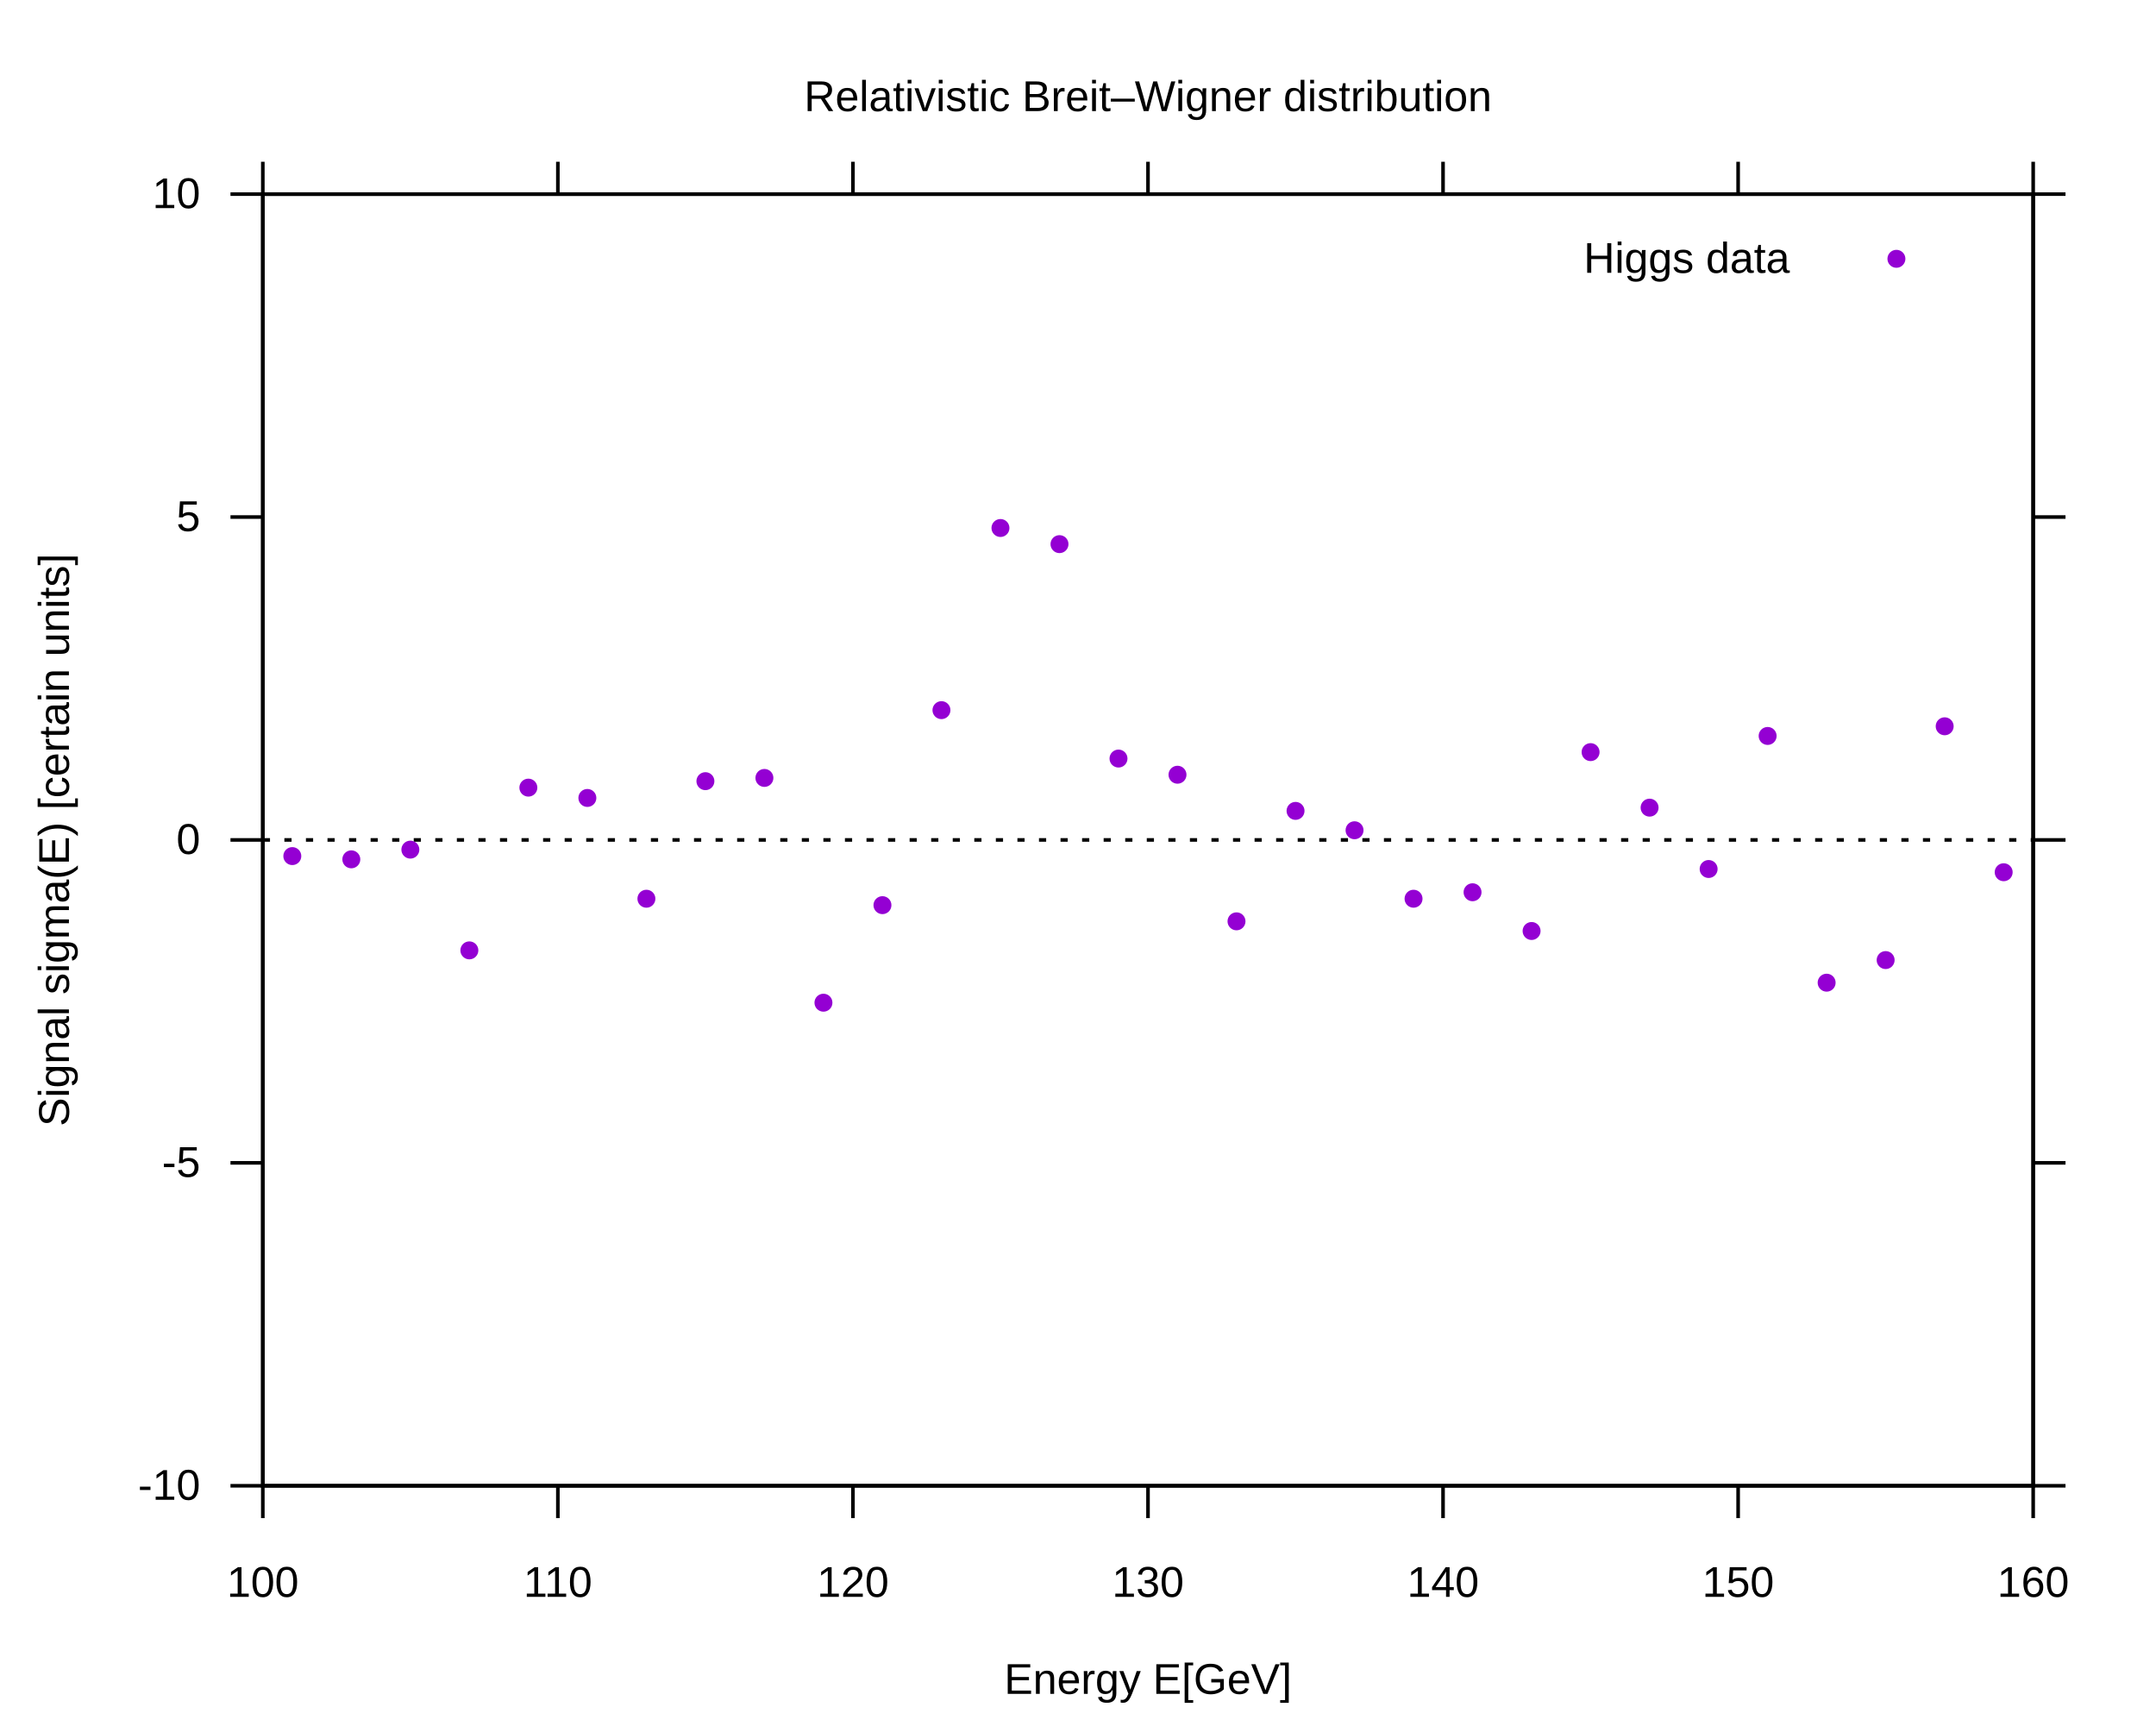
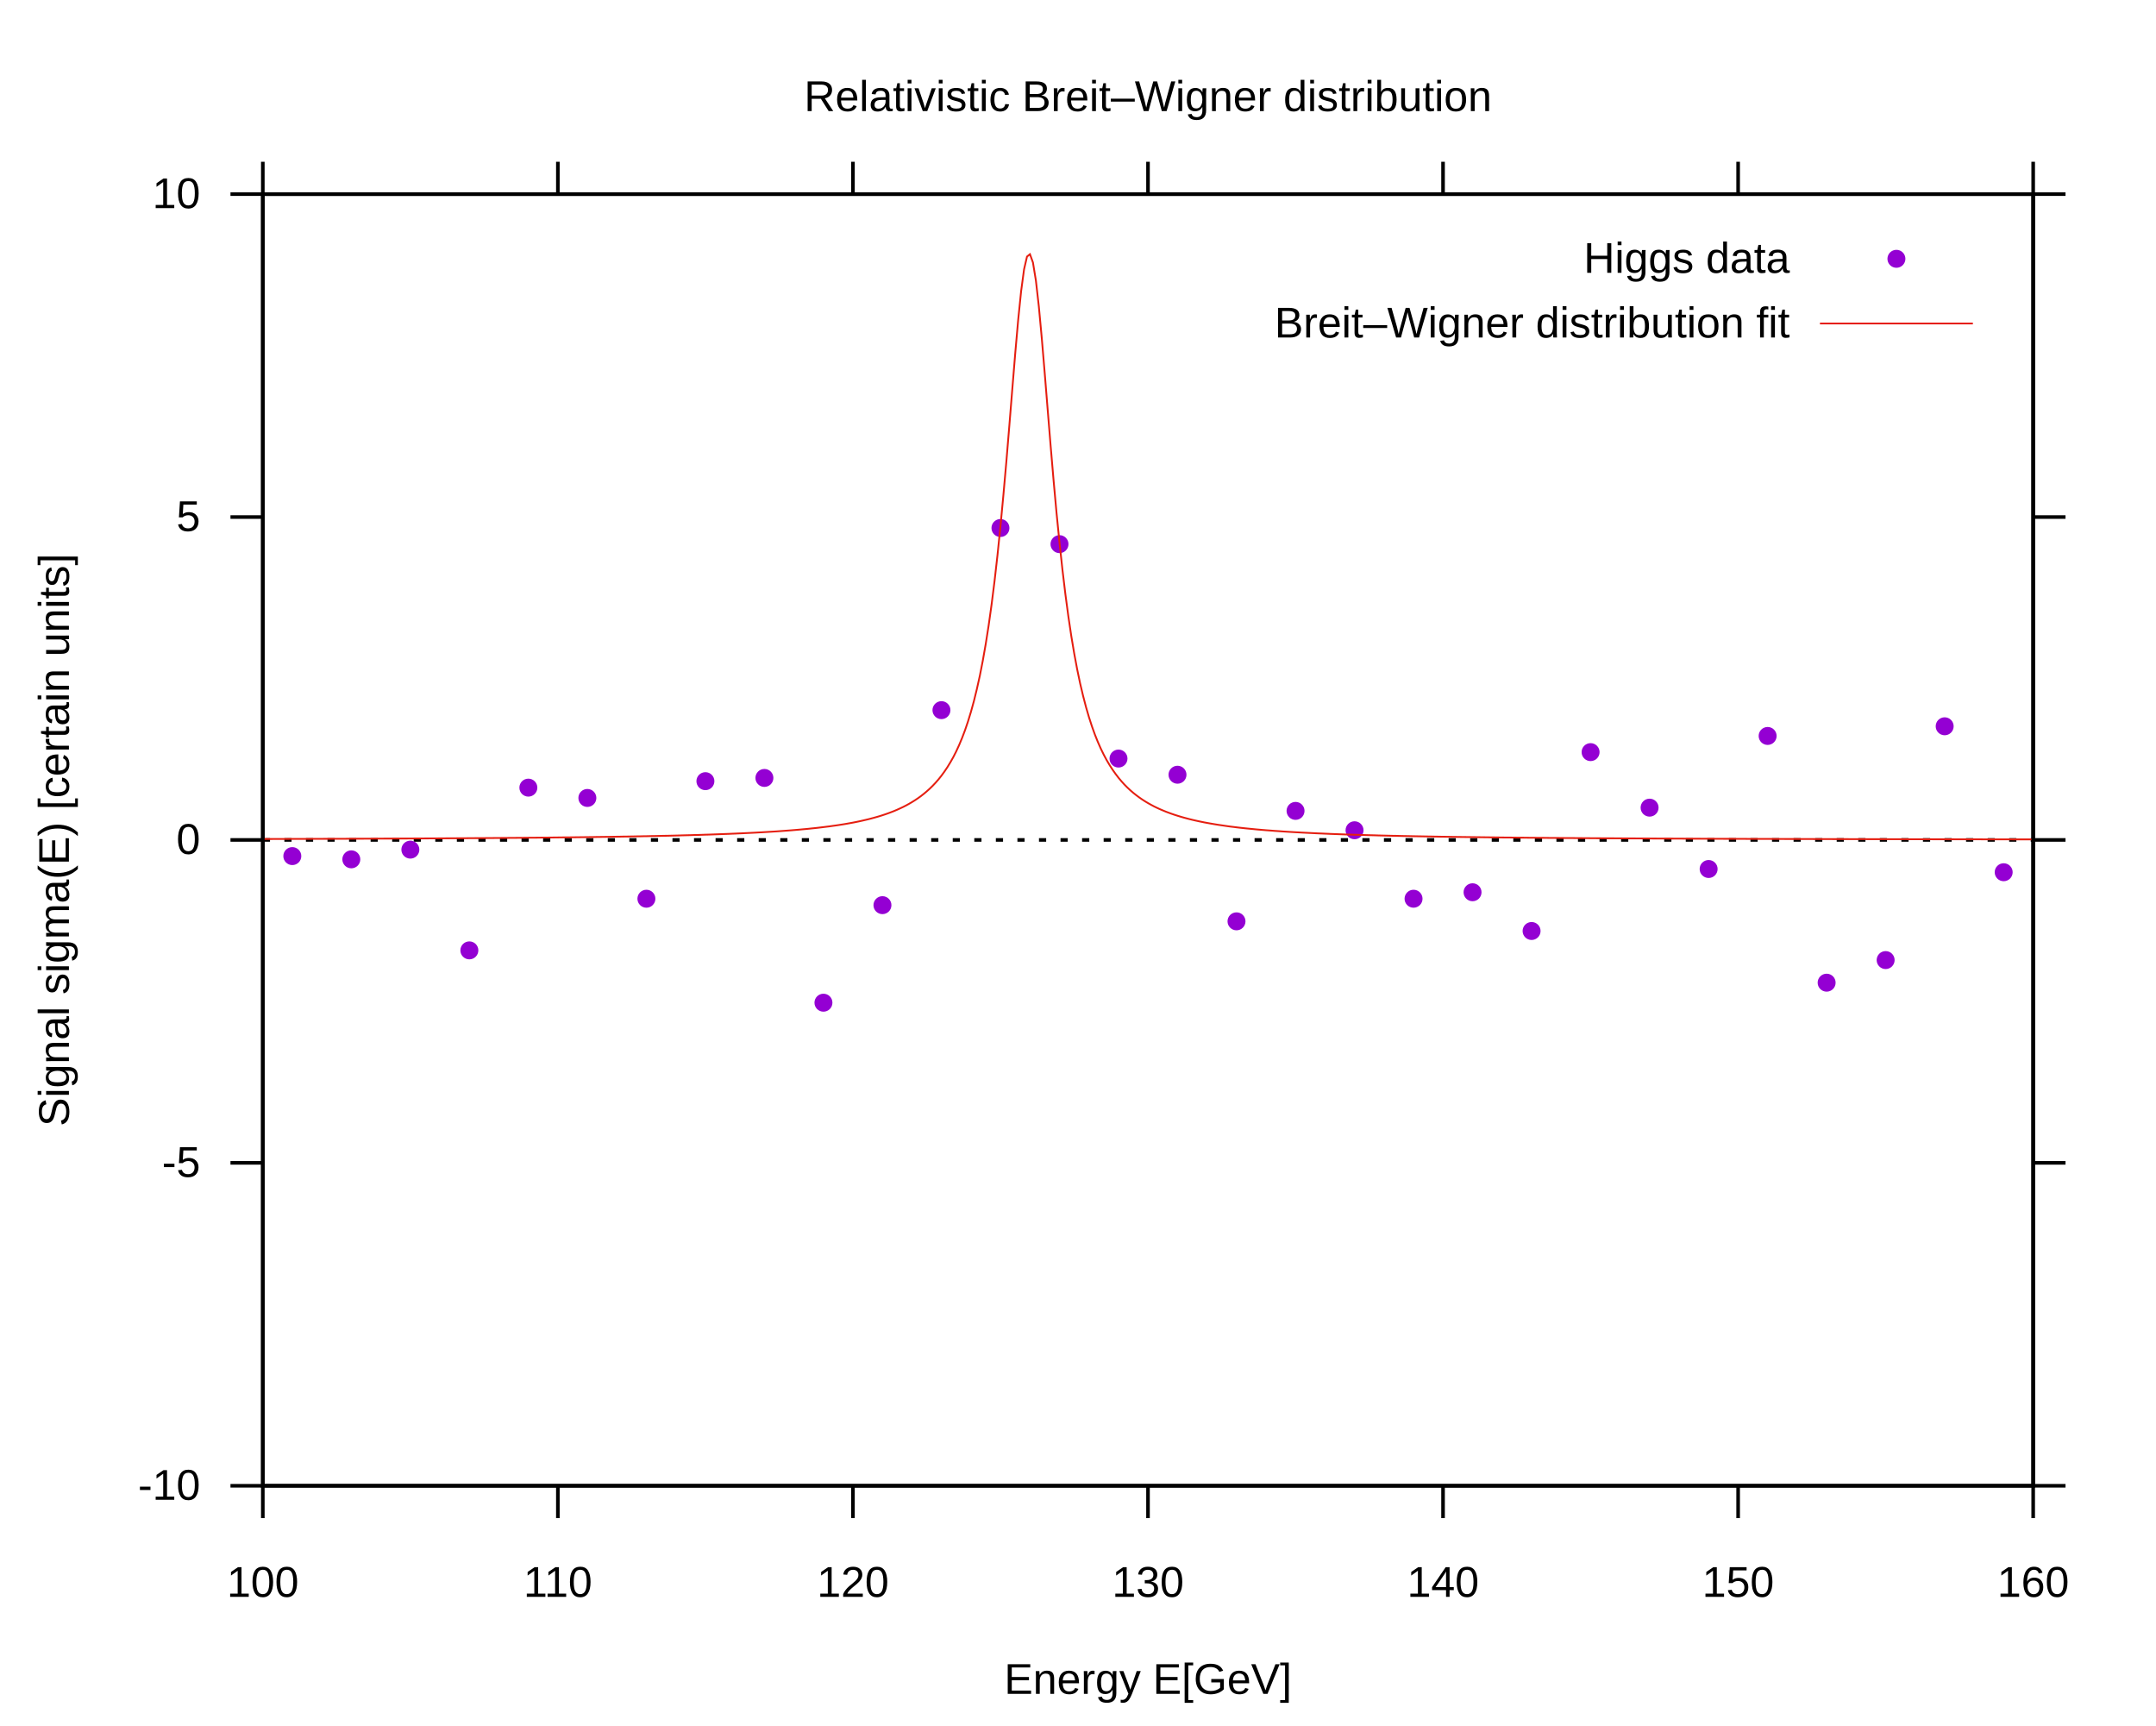
<svg xmlns="http://www.w3.org/2000/svg" xmlns:xlink="http://www.w3.org/1999/xlink" width="600" height="480" viewBox="0 0 600 480">
  <g id="gnuplot_canvas">
    <rect x="0" y="0" width="600" height="480" fill="none" />
    <defs>
      <circle id="gpDot" r="0.5" stroke-width="0.5" stroke="currentColor" />
      <path id="gpPt0" stroke-width="0.222" stroke="currentColor" d="M-1,0 h2 M0,-1 v2" />
      <path id="gpPt1" stroke-width="0.222" stroke="currentColor" d="M-1,-1 L1,1 M1,-1 L-1,1" />
      <path id="gpPt2" stroke-width="0.222" stroke="currentColor" d="M-1,0 L1,0 M0,-1 L0,1 M-1,-1 L1,1 M-1,1 L1,-1" />
      <rect id="gpPt3" stroke-width="0.222" stroke="currentColor" x="-1" y="-1" width="2" height="2" />
      <rect id="gpPt4" stroke-width="0.222" stroke="currentColor" fill="currentColor" x="-1" y="-1" width="2" height="2" />
      <circle id="gpPt5" stroke-width="0.222" stroke="currentColor" cx="0" cy="0" r="1" />
      <use xlink:href="#gpPt5" id="gpPt6" fill="currentColor" stroke="none" />
      <path id="gpPt7" stroke-width="0.222" stroke="currentColor" d="M0,-1.33 L-1.33,0.67 L1.33,0.67 z" />
      <use xlink:href="#gpPt7" id="gpPt8" fill="currentColor" stroke="none" />
      <use xlink:href="#gpPt7" id="gpPt9" stroke="currentColor" transform="rotate(180)" />
      <use xlink:href="#gpPt9" id="gpPt10" fill="currentColor" stroke="none" />
      <use xlink:href="#gpPt3" id="gpPt11" stroke="currentColor" transform="rotate(45)" />
      <use xlink:href="#gpPt11" id="gpPt12" fill="currentColor" stroke="none" />
      <path id="gpPt13" stroke-width="0.222" stroke="currentColor" d="M0,1.330 L1.265,0.411 L0.782,-1.067 L-0.782,-1.076 L-1.265,0.411 z" />
      <use xlink:href="#gpPt13" id="gpPt14" fill="currentColor" stroke="none" />
      <filter id="textbox" filterUnits="objectBoundingBox" x="0" y="0" height="1" width="1">
        <feFlood flood-color="white" flood-opacity="1" result="bgnd" />
        <feComposite in="SourceGraphic" in2="bgnd" operator="atop" />
      </filter>
      <filter id="greybox" filterUnits="objectBoundingBox" x="0" y="0" height="1" width="1">
        <feFlood flood-color="lightgrey" flood-opacity="1" result="grey" />
        <feComposite in="SourceGraphic" in2="grey" operator="atop" />
      </filter>
    </defs>
    <g fill="none" color="white" stroke="currentColor" stroke-width="1.00" stroke-linecap="butt" stroke-linejoin="miter">
</g>
    <g fill="none" color="black" stroke="currentColor" stroke-width="1.00" stroke-linecap="butt" stroke-linejoin="miter">
      <path stroke="black" d="M73.14,413.40 L64.14,413.40 M565.82,413.40 L574.82,413.40  " />
      <g transform="translate(55.75,417.30)" stroke="none" fill="black" font-family="Arial" font-size="12.00" text-anchor="end">
        <text>
          <tspan font-family="Arial">-10</tspan>
        </text>
      </g>
    </g>
    <g fill="none" color="black" stroke="currentColor" stroke-width="1.00" stroke-linecap="butt" stroke-linejoin="miter">
      <path stroke="black" d="M73.14,323.55 L64.14,323.55 M565.82,323.55 L574.82,323.55  " />
      <g transform="translate(55.75,327.45)" stroke="none" fill="black" font-family="Arial" font-size="12.00" text-anchor="end">
        <text>
          <tspan font-family="Arial">-5</tspan>
        </text>
      </g>
    </g>
    <g fill="none" color="black" stroke="currentColor" stroke-width="1.00" stroke-linecap="butt" stroke-linejoin="miter">
      <path stroke="black" d="M73.14,233.70 L64.14,233.70 M565.82,233.70 L574.82,233.70  " />
      <g transform="translate(55.75,237.60)" stroke="none" fill="black" font-family="Arial" font-size="12.00" text-anchor="end">
        <text>
          <tspan font-family="Arial"> 0</tspan>
        </text>
      </g>
    </g>
    <g fill="none" color="black" stroke="currentColor" stroke-width="1.00" stroke-linecap="butt" stroke-linejoin="miter">
      <path stroke="black" d="M73.14,143.86 L64.14,143.86 M565.82,143.86 L574.82,143.86  " />
      <g transform="translate(55.75,147.76)" stroke="none" fill="black" font-family="Arial" font-size="12.00" text-anchor="end">
        <text>
          <tspan font-family="Arial"> 5</tspan>
        </text>
      </g>
    </g>
    <g fill="none" color="black" stroke="currentColor" stroke-width="1.00" stroke-linecap="butt" stroke-linejoin="miter">
      <path stroke="black" d="M73.14,54.01 L64.14,54.01 M565.82,54.01 L574.82,54.01  " />
      <g transform="translate(55.75,57.91)" stroke="none" fill="black" font-family="Arial" font-size="12.00" text-anchor="end">
        <text>
          <tspan font-family="Arial"> 10</tspan>
        </text>
      </g>
    </g>
    <g fill="none" color="black" stroke="currentColor" stroke-width="1.00" stroke-linecap="butt" stroke-linejoin="miter">
      <path stroke="black" d="M73.14,413.40 L73.14,422.40 M73.14,54.01 L73.14,45.01  " />
      <g transform="translate(73.14,444.30)" stroke="none" fill="black" font-family="Arial" font-size="12.00" text-anchor="middle">
        <text>
          <tspan font-family="Arial"> 100</tspan>
        </text>
      </g>
    </g>
    <g fill="none" color="black" stroke="currentColor" stroke-width="1.00" stroke-linecap="butt" stroke-linejoin="miter">
      <path stroke="black" d="M155.25,413.40 L155.25,422.40 M155.25,54.01 L155.25,45.01  " />
      <g transform="translate(155.25,444.30)" stroke="none" fill="black" font-family="Arial" font-size="12.00" text-anchor="middle">
        <text>
          <tspan font-family="Arial"> 110</tspan>
        </text>
      </g>
    </g>
    <g fill="none" color="black" stroke="currentColor" stroke-width="1.00" stroke-linecap="butt" stroke-linejoin="miter">
      <path stroke="black" d="M237.37,413.40 L237.37,422.40 M237.37,54.01 L237.37,45.01  " />
      <g transform="translate(237.37,444.30)" stroke="none" fill="black" font-family="Arial" font-size="12.00" text-anchor="middle">
        <text>
          <tspan font-family="Arial"> 120</tspan>
        </text>
      </g>
    </g>
    <g fill="none" color="black" stroke="currentColor" stroke-width="1.00" stroke-linecap="butt" stroke-linejoin="miter">
      <path stroke="black" d="M319.48,413.40 L319.48,422.40 M319.48,54.01 L319.48,45.01  " />
      <g transform="translate(319.48,444.30)" stroke="none" fill="black" font-family="Arial" font-size="12.00" text-anchor="middle">
        <text>
          <tspan font-family="Arial"> 130</tspan>
        </text>
      </g>
    </g>
    <g fill="none" color="black" stroke="currentColor" stroke-width="1.00" stroke-linecap="butt" stroke-linejoin="miter">
      <path stroke="black" d="M401.59,413.40 L401.59,422.40 M401.59,54.01 L401.59,45.01  " />
      <g transform="translate(401.59,444.30)" stroke="none" fill="black" font-family="Arial" font-size="12.00" text-anchor="middle">
        <text>
          <tspan font-family="Arial"> 140</tspan>
        </text>
      </g>
    </g>
    <g fill="none" color="black" stroke="currentColor" stroke-width="1.00" stroke-linecap="butt" stroke-linejoin="miter">
      <path stroke="black" d="M483.71,413.40 L483.71,422.40 M483.71,54.01 L483.71,45.01  " />
      <g transform="translate(483.71,444.30)" stroke="none" fill="black" font-family="Arial" font-size="12.00" text-anchor="middle">
        <text>
          <tspan font-family="Arial"> 150</tspan>
        </text>
      </g>
    </g>
    <g fill="none" color="black" stroke="currentColor" stroke-width="1.00" stroke-linecap="butt" stroke-linejoin="miter">
      <path stroke="black" d="M565.82,413.40 L565.82,422.40 M565.82,54.01 L565.82,45.01  " />
      <g transform="translate(565.82,444.30)" stroke="none" fill="black" font-family="Arial" font-size="12.00" text-anchor="middle">
        <text>
          <tspan font-family="Arial"> 160</tspan>
        </text>
      </g>
    </g>
    <g fill="none" color="black" stroke="currentColor" stroke-width="1.00" stroke-linecap="butt" stroke-linejoin="miter">
</g>
    <g fill="none" color="gray" stroke="currentColor" stroke-width="1.00" stroke-linecap="butt" stroke-linejoin="miter">
      <path stroke="black" stroke-dasharray="2,4" d="M73.14,233.70 L565.82,233.70  " />
    </g>
    <g fill="none" color="black" stroke="currentColor" stroke-width="1.00" stroke-linecap="butt" stroke-linejoin="miter">
      <path stroke="black" d="M73.14,54.01 L73.14,413.40 L565.82,413.40 L565.82,54.01 L73.14,54.01 Z  " />
    </g>
    <g fill="none" color="black" stroke="currentColor" stroke-width="1.00" stroke-linecap="butt" stroke-linejoin="miter">
      <g transform="translate(19.18,233.71) rotate(270)" stroke="none" fill="black" font-family="Arial" font-size="12.00" text-anchor="middle">
        <text>
          <tspan font-family="Arial">Signal sigma(E) [certain units]</tspan>
        </text>
      </g>
    </g>
    <g fill="none" color="black" stroke="currentColor" stroke-width="1.00" stroke-linecap="butt" stroke-linejoin="miter">
      <g transform="translate(319.48,471.30)" stroke="none" fill="black" font-family="Arial" font-size="12.00" text-anchor="middle">
        <text>
          <tspan font-family="Arial">Energy E[GeV]</tspan>
        </text>
      </g>
    </g>
    <g fill="none" color="black" stroke="currentColor" stroke-width="1.00" stroke-linecap="butt" stroke-linejoin="miter">
</g>
    <g id="gnuplot_plot_1">
      <g fill="none" color="black" stroke="currentColor" stroke-width="1.00" stroke-linecap="butt" stroke-linejoin="miter">
        <g transform="translate(498.09,75.91)" stroke="none" fill="black" font-family="Arial" font-size="12.00" text-anchor="end">
          <text>
            <tspan font-family="Arial">Higgs data</tspan>
          </text>
        </g>
      </g>
      <g fill="none" color="black" stroke="currentColor" stroke-width="1.00" stroke-linecap="butt" stroke-linejoin="miter">
        <use xlink:href="#gpPt6" transform="translate(81.35,238.20) scale(2.25)" color="rgb(148,   0, 211)" />
        <use xlink:href="#gpPt6" transform="translate(97.77,239.10) scale(2.25)" color="rgb(148,   0, 211)" />
        <use xlink:href="#gpPt6" transform="translate(114.20,236.40) scale(2.25)" color="rgb(148,   0, 211)" />
        <use xlink:href="#gpPt6" transform="translate(130.62,264.43) scale(2.25)" color="rgb(148,   0, 211)" />
        <use xlink:href="#gpPt6" transform="translate(147.04,219.15) scale(2.25)" color="rgb(148,   0, 211)" />
        <use xlink:href="#gpPt6" transform="translate(163.46,222.02) scale(2.25)" color="rgb(148,   0, 211)" />
        <use xlink:href="#gpPt6" transform="translate(179.89,250.06) scale(2.25)" color="rgb(148,   0, 211)" />
        <use xlink:href="#gpPt6" transform="translate(196.31,217.35) scale(2.25)" color="rgb(148,   0, 211)" />
        <use xlink:href="#gpPt6" transform="translate(212.73,216.45) scale(2.25)" color="rgb(148,   0, 211)" />
        <use xlink:href="#gpPt6" transform="translate(229.16,278.99) scale(2.25)" color="rgb(148,   0, 211)" />
        <use xlink:href="#gpPt6" transform="translate(245.58,251.85) scale(2.25)" color="rgb(148,   0, 211)" />
        <use xlink:href="#gpPt6" transform="translate(262.00,197.59) scale(2.25)" color="rgb(148,   0, 211)" />
        <use xlink:href="#gpPt6" transform="translate(278.42,146.91) scale(2.25)" color="rgb(148,   0, 211)" />
        <use xlink:href="#gpPt6" transform="translate(294.85,151.40) scale(2.25)" color="rgb(148,   0, 211)" />
        <use xlink:href="#gpPt6" transform="translate(311.27,211.06) scale(2.25)" color="rgb(148,   0, 211)" />
        <use xlink:href="#gpPt6" transform="translate(327.69,215.56) scale(2.25)" color="rgb(148,   0, 211)" />
        <use xlink:href="#gpPt6" transform="translate(344.11,256.35) scale(2.25)" color="rgb(148,   0, 211)" />
        <use xlink:href="#gpPt6" transform="translate(360.54,225.62) scale(2.25)" color="rgb(148,   0, 211)" />
        <use xlink:href="#gpPt6" transform="translate(376.96,231.01) scale(2.25)" color="rgb(148,   0, 211)" />
        <use xlink:href="#gpPt6" transform="translate(393.38,250.06) scale(2.25)" color="rgb(148,   0, 211)" />
        <use xlink:href="#gpPt6" transform="translate(409.80,248.26) scale(2.25)" color="rgb(148,   0, 211)" />
        <use xlink:href="#gpPt6" transform="translate(426.23,259.04) scale(2.25)" color="rgb(148,   0, 211)" />
        <use xlink:href="#gpPt6" transform="translate(442.65,209.27) scale(2.25)" color="rgb(148,   0, 211)" />
        <use xlink:href="#gpPt6" transform="translate(459.07,224.72) scale(2.25)" color="rgb(148,   0, 211)" />
        <use xlink:href="#gpPt6" transform="translate(475.50,241.79) scale(2.25)" color="rgb(148,   0, 211)" />
        <use xlink:href="#gpPt6" transform="translate(491.92,204.77) scale(2.25)" color="rgb(148,   0, 211)" />
        <use xlink:href="#gpPt6" transform="translate(508.34,273.42) scale(2.25)" color="rgb(148,   0, 211)" />
        <use xlink:href="#gpPt6" transform="translate(524.76,267.13) scale(2.25)" color="rgb(148,   0, 211)" />
        <use xlink:href="#gpPt6" transform="translate(541.19,202.08) scale(2.25)" color="rgb(148,   0, 211)" />
        <use xlink:href="#gpPt6" transform="translate(557.61,242.69) scale(2.25)" color="rgb(148,   0, 211)" />
        <use xlink:href="#gpPt6" transform="translate(527.76,72.01) scale(2.25)" color="rgb(148,   0, 211)" />
      </g>
    </g>
-     <g fill="none" color="white" stroke="rgb(148,   0, 211)" stroke-width="2.00" stroke-linecap="butt" stroke-linejoin="miter">
+     <g id="gnuplot_plot_2">
+       <g fill="none" color="white" stroke="rgb(148,   0, 211)" stroke-width="0.50" stroke-linecap="butt" stroke-linejoin="miter">
+ </g>
+       <g fill="none" color="black" stroke="currentColor" stroke-width="0.50" stroke-linecap="butt" stroke-linejoin="miter">
+         <g transform="translate(498.09,93.91)" stroke="none" fill="black" font-family="Arial" font-size="12.00" text-anchor="end">
+           <text>
+             <tspan font-family="Arial">Breit–Wigner distribution fit</tspan>
+           </text>
+         </g>
+       </g>
+       <g fill="none" color="black" stroke="currentColor" stroke-width="0.50" stroke-linecap="butt" stroke-linejoin="miter">
+         <path stroke="rgb(229,  30,  16)" d="M506.48,90.01 L549.04,90.01 M73.14,233.44 L73.96,233.44 L74.78,233.44 L75.60,233.44 L76.42,233.43 L77.25,233.43   L78.07,233.43 L78.89,233.43 L79.71,233.43 L80.53,233.42 L81.35,233.42 L82.17,233.42 L82.99,233.42 L83.81,233.41   L84.64,233.41 L85.46,233.41 L86.28,233.41 L87.10,233.40 L87.92,233.40 L88.74,233.40 L89.56,233.40 L90.38,233.39   L91.20,233.39 L92.03,233.39 L92.85,233.39 L93.67,233.38 L94.49,233.38 L95.31,233.38 L96.13,233.38 L96.95,233.37   L97.77,233.37 L98.60,233.37 L99.42,233.36 L100.24,233.36 L101.06,233.36 L101.88,233.35 L102.70,233.35 L103.52,233.35   L104.34,233.34 L105.16,233.34 L105.99,233.34 L106.81,233.33 L107.63,233.33 L108.45,233.33 L109.27,233.32 L110.09,233.32   L110.91,233.32 L111.73,233.31 L112.55,233.31 L113.38,233.31 L114.20,233.30 L115.02,233.30 L115.84,233.29 L116.66,233.29   L117.48,233.29 L118.30,233.28 L119.12,233.28 L119.94,233.27 L120.77,233.27 L121.59,233.27 L122.41,233.26 L123.23,233.26   L124.05,233.25 L124.87,233.25 L125.69,233.24 L126.51,233.24 L127.33,233.23 L128.16,233.23 L128.98,233.22 L129.80,233.22   L130.62,233.21 L131.44,233.21 L132.26,233.20 L133.08,233.20 L133.90,233.19 L134.73,233.19 L135.55,233.18 L136.37,233.18   L137.19,233.17 L138.01,233.16 L138.83,233.16 L139.65,233.15 L140.47,233.15 L141.29,233.14 L142.12,233.13 L142.94,233.13   L143.76,233.12 L144.58,233.11 L145.40,233.11 L146.22,233.10 L147.04,233.09 L147.86,233.08 L148.68,233.08 L149.51,233.07   L150.33,233.06 L151.15,233.05 L151.97,233.05 L152.79,233.04 L153.61,233.03 L154.43,233.02 L155.25,233.01 L156.07,233.00   L156.90,232.99 L157.72,232.99 L158.54,232.98 L159.36,232.97 L160.18,232.96 L161.00,232.95 L161.82,232.94 L162.64,232.93   L163.46,232.92 L164.29,232.91 L165.11,232.90 L165.93,232.88 L166.75,232.87 L167.57,232.86 L168.39,232.85 L169.21,232.84   L170.03,232.83 L170.85,232.81 L171.68,232.80 L172.50,232.79 L173.32,232.77 L174.14,232.76 L174.96,232.75 L175.78,232.73   L176.60,232.72 L177.42,232.70 L178.25,232.69 L179.07,232.67 L179.89,232.66 L180.71,232.64 L181.53,232.62 L182.35,232.61   L183.17,232.59 L183.99,232.57 L184.81,232.55 L185.64,232.54 L186.46,232.52 L187.28,232.50 L188.10,232.48 L188.92,232.46   L189.74,232.43 L190.56,232.41 L191.38,232.39 L192.20,232.37 L193.03,232.34 L193.85,232.32 L194.67,232.30 L195.49,232.27   L196.31,232.24 L197.13,232.22 L197.95,232.19 L198.77,232.16 L199.59,232.13 L200.42,232.10 L201.24,232.07 L202.06,232.04   L202.88,232.01 L203.70,231.97 L204.52,231.94 L205.34,231.90 L206.16,231.87 L206.98,231.83 L207.81,231.79 L208.63,231.75   L209.45,231.71 L210.27,231.67 L211.09,231.62 L211.91,231.58 L212.73,231.53 L213.55,231.48 L214.37,231.43 L215.20,231.38   L216.02,231.33 L216.84,231.27 L217.66,231.21 L218.48,231.15 L219.30,231.09 L220.12,231.03 L220.94,230.96 L221.77,230.89   L222.59,230.82 L223.41,230.74 L224.23,230.67 L225.05,230.59 L225.87,230.50 L226.69,230.42 L227.51,230.33 L228.33,230.23   L229.16,230.13 L229.98,230.03 L230.80,229.93 L231.62,229.81 L232.44,229.70 L233.26,229.58 L234.08,229.45 L234.90,229.32   L235.72,229.18 L236.55,229.03 L237.37,228.88 L238.19,228.72 L239.01,228.55 L239.83,228.37 L240.65,228.18 L241.47,227.99   L242.29,227.78 L243.11,227.56 L243.94,227.33 L244.76,227.09 L245.58,226.83 L246.40,226.56 L247.22,226.27 L248.04,225.96   L248.86,225.64 L249.68,225.29 L250.50,224.92 L251.33,224.53 L252.15,224.11 L252.97,223.66 L253.79,223.18 L254.61,222.67   L255.43,222.12 L256.25,221.53 L257.07,220.89 L257.89,220.20 L258.72,219.46 L259.54,218.66 L260.36,217.79 L261.18,216.85   L262.00,215.82 L262.82,214.70 L263.64,213.48 L264.46,212.14 L265.29,210.67 L266.11,209.06 L266.93,207.28 L267.75,205.31   L268.57,203.14 L269.39,200.73 L270.21,198.05 L271.03,195.07 L271.85,191.74 L272.68,188.02 L273.50,183.85 L274.32,179.19   L275.14,173.97 L275.96,168.14 L276.78,161.63 L277.60,154.40 L278.42,146.42 L279.24,137.72 L280.07,128.35 L280.89,118.47   L281.71,108.34 L282.53,98.35 L283.35,89.03 L284.17,81.01 L284.99,74.94 L285.81,71.39 L286.63,70.73 L287.46,73.03   L288.28,78.04 L289.10,85.27 L289.92,94.10 L290.74,103.86 L291.56,113.98 L292.38,124.01 L293.20,133.63 L294.02,142.65   L294.85,150.95 L295.67,158.51 L296.49,165.33 L297.31,171.46 L298.13,176.95 L298.95,181.85 L299.77,186.23 L300.59,190.14   L301.42,193.64 L302.24,196.77 L303.06,199.58 L303.88,202.10 L304.70,204.38 L305.52,206.43 L306.34,208.29 L307.16,209.97   L307.98,211.50 L308.81,212.90 L309.63,214.17 L310.45,215.33 L311.27,216.40 L312.09,217.38 L312.91,218.28 L313.73,219.11   L314.55,219.88 L315.37,220.59 L316.20,221.25 L317.02,221.86 L317.84,222.43 L318.66,222.96 L319.48,223.45 L320.30,223.91   L321.12,224.35 L321.94,224.75 L322.76,225.13 L323.59,225.48 L324.41,225.82 L325.23,226.13 L326.05,226.43 L326.87,226.71   L327.69,226.97 L328.51,227.22 L329.33,227.46 L330.15,227.68 L330.98,227.90 L331.80,228.10 L332.62,228.29 L333.44,228.47   L334.26,228.64 L335.08,228.81 L335.90,228.96 L336.72,229.11 L337.54,229.25 L338.37,229.39 L339.19,229.52 L340.01,229.64   L340.83,229.76 L341.65,229.88 L342.47,229.99 L343.29,230.09 L344.11,230.19 L344.94,230.29 L345.76,230.38 L346.58,230.47   L347.40,230.55 L348.22,230.63 L349.04,230.71 L349.86,230.79 L350.68,230.86 L351.50,230.93 L352.33,231.00 L353.15,231.06   L353.97,231.12 L354.79,231.19 L355.61,231.24 L356.43,231.30 L357.25,231.36 L358.07,231.41 L358.89,231.46 L359.72,231.51   L360.54,231.56 L361.36,231.60 L362.18,231.65 L363.00,231.69 L363.82,231.73 L364.64,231.77 L365.46,231.81 L366.28,231.85   L367.11,231.89 L367.93,231.92 L368.75,231.96 L369.57,231.99 L370.39,232.03 L371.21,232.06 L372.03,232.09 L372.85,232.12   L373.67,232.15 L374.50,232.18 L375.32,232.21 L376.14,232.23 L376.96,232.26 L377.78,232.28 L378.60,232.31 L379.42,232.33   L380.24,232.36 L381.06,232.38 L381.89,232.40 L382.71,232.42 L383.53,232.45 L384.35,232.47 L385.17,232.49 L385.99,232.51   L386.81,232.53 L387.63,232.55 L388.46,232.56 L389.28,232.58 L390.10,232.60 L390.92,232.62 L391.74,232.63 L392.56,232.65   L393.38,232.67 L394.20,232.68 L395.02,232.70 L395.85,232.71 L396.67,232.73 L397.49,232.74 L398.31,232.75 L399.13,232.77   L399.95,232.78 L400.77,232.80 L401.59,232.81 L402.41,232.82 L403.24,232.83 L404.06,232.85 L404.88,232.86 L405.70,232.87   L406.52,232.88 L407.34,232.89 L408.16,232.90 L408.98,232.91 L409.80,232.92 L410.63,232.93 L411.45,232.94 L412.27,232.95   L413.09,232.96 L413.91,232.97 L414.73,232.98 L415.55,232.99 L416.37,233.00 L417.19,233.01 L418.02,233.02 L418.84,233.03   L419.66,233.03 L420.48,233.04 L421.30,233.05 L422.12,233.06 L422.94,233.07 L423.76,233.07 L424.59,233.08 L425.41,233.09   L426.23,233.10 L427.05,233.10 L427.87,233.11 L428.69,233.12 L429.51,233.12 L430.33,233.13 L431.15,233.14 L431.98,233.14   L432.80,233.15 L433.62,233.15 L434.44,233.16 L435.26,233.17 L436.08,233.17 L436.90,233.18 L437.72,233.18 L438.54,233.19   L439.37,233.20 L440.19,233.20 L441.01,233.21 L441.83,233.21 L442.65,233.22 L443.47,233.22 L444.29,233.23 L445.11,233.23   L445.93,233.24 L446.76,233.24 L447.58,233.25 L448.40,233.25 L449.22,233.25 L450.04,233.26 L450.86,233.26 L451.68,233.27   L452.50,233.27 L453.32,233.28 L454.15,233.28 L454.97,233.28 L455.79,233.29 L456.61,233.29 L457.43,233.30 L458.25,233.30   L459.07,233.30 L459.89,233.31 L460.71,233.31 L461.54,233.32 L462.36,233.32 L463.18,233.32 L464.00,233.33 L464.82,233.33   L465.64,233.33 L466.46,233.34 L467.28,233.34 L468.11,233.34 L468.93,233.35 L469.75,233.35 L470.57,233.35 L471.39,233.36   L472.21,233.36 L473.03,233.36 L473.85,233.37 L474.67,233.37 L475.50,233.37 L476.32,233.37 L477.14,233.38 L477.96,233.38   L478.78,233.38 L479.60,233.39 L480.42,233.39 L481.24,233.39 L482.06,233.39 L482.89,233.40 L483.71,233.40 L484.53,233.40   L485.35,233.40 L486.17,233.41 L486.99,233.41 L487.81,233.41 L488.63,233.41 L489.45,233.42 L490.28,233.42 L491.10,233.42   L491.92,233.42 L492.74,233.42 L493.56,233.43 L494.38,233.43 L495.20,233.43 L496.02,233.43 L496.84,233.44 L497.67,233.44   L498.49,233.44 L499.31,233.44 L500.13,233.44 L500.95,233.45 L501.77,233.45 L502.59,233.45 L503.41,233.45 L504.23,233.45   L505.06,233.46 L505.88,233.46 L506.70,233.46 L507.52,233.46 L508.34,233.46 L509.16,233.46 L509.98,233.47 L510.80,233.47   L511.63,233.47 L512.45,233.47 L513.27,233.47 L514.09,233.47 L514.91,233.48 L515.73,233.48 L516.55,233.48 L517.37,233.48   L518.19,233.48 L519.02,233.48 L519.84,233.49 L520.66,233.49 L521.48,233.49 L522.30,233.49 L523.12,233.49 L523.94,233.49   L524.76,233.49 L525.58,233.50 L526.41,233.50 L527.23,233.50 L528.05,233.50 L528.87,233.50 L529.69,233.50 L530.51,233.50   L531.33,233.51 L532.15,233.51 L532.97,233.51 L533.80,233.51 L534.62,233.51 L535.44,233.51 L536.26,233.51 L537.08,233.51   L537.90,233.52 L538.72,233.52 L539.54,233.52 L540.36,233.52 L541.19,233.52 L542.01,233.52 L542.83,233.52 L543.65,233.52   L544.47,233.53 L545.29,233.53 L546.11,233.53 L546.93,233.53 L547.76,233.53 L548.58,233.53 L549.40,233.53 L550.22,233.53   L551.04,233.53 L551.86,233.54 L552.68,233.54 L553.50,233.54 L554.32,233.54 L555.15,233.54 L555.97,233.54 L556.79,233.54   L557.61,233.54 L558.43,233.54 L559.25,233.54 L560.07,233.55 L560.89,233.55 L561.71,233.55 L562.54,233.55 L563.36,233.55   L564.18,233.55 L565.00,233.55 L565.82,233.55  " />
+       </g>
+     </g>
+     <g fill="none" color="white" stroke="rgb(229,  30,  16)" stroke-width="2.00" stroke-linecap="butt" stroke-linejoin="miter">
</g>
    <g fill="none" color="black" stroke="currentColor" stroke-width="2.00" stroke-linecap="butt" stroke-linejoin="miter">
</g>
    <g fill="none" color="black" stroke="black" stroke-width="1.00" stroke-linecap="butt" stroke-linejoin="miter">
</g>
    <g fill="none" color="black" stroke="currentColor" stroke-width="1.00" stroke-linecap="butt" stroke-linejoin="miter">
      <path stroke="black" d="M73.14,54.01 L73.14,413.40 L565.82,413.40 L565.82,54.01 L73.14,54.01 Z  " />
    </g>
    <g fill="none" color="black" stroke="currentColor" stroke-width="1.00" stroke-linecap="butt" stroke-linejoin="miter">
      <g transform="translate(319.48,30.91)" stroke="none" fill="black" font-family="Arial" font-size="12.00" text-anchor="middle">
        <text>
          <tspan font-family="Arial">Relativistic Breit–Wigner distribution</tspan>
        </text>
      </g>
    </g>
    <g fill="none" color="black" stroke="currentColor" stroke-width="1.00" stroke-linecap="butt" stroke-linejoin="miter">
</g>
  </g>
</svg>
